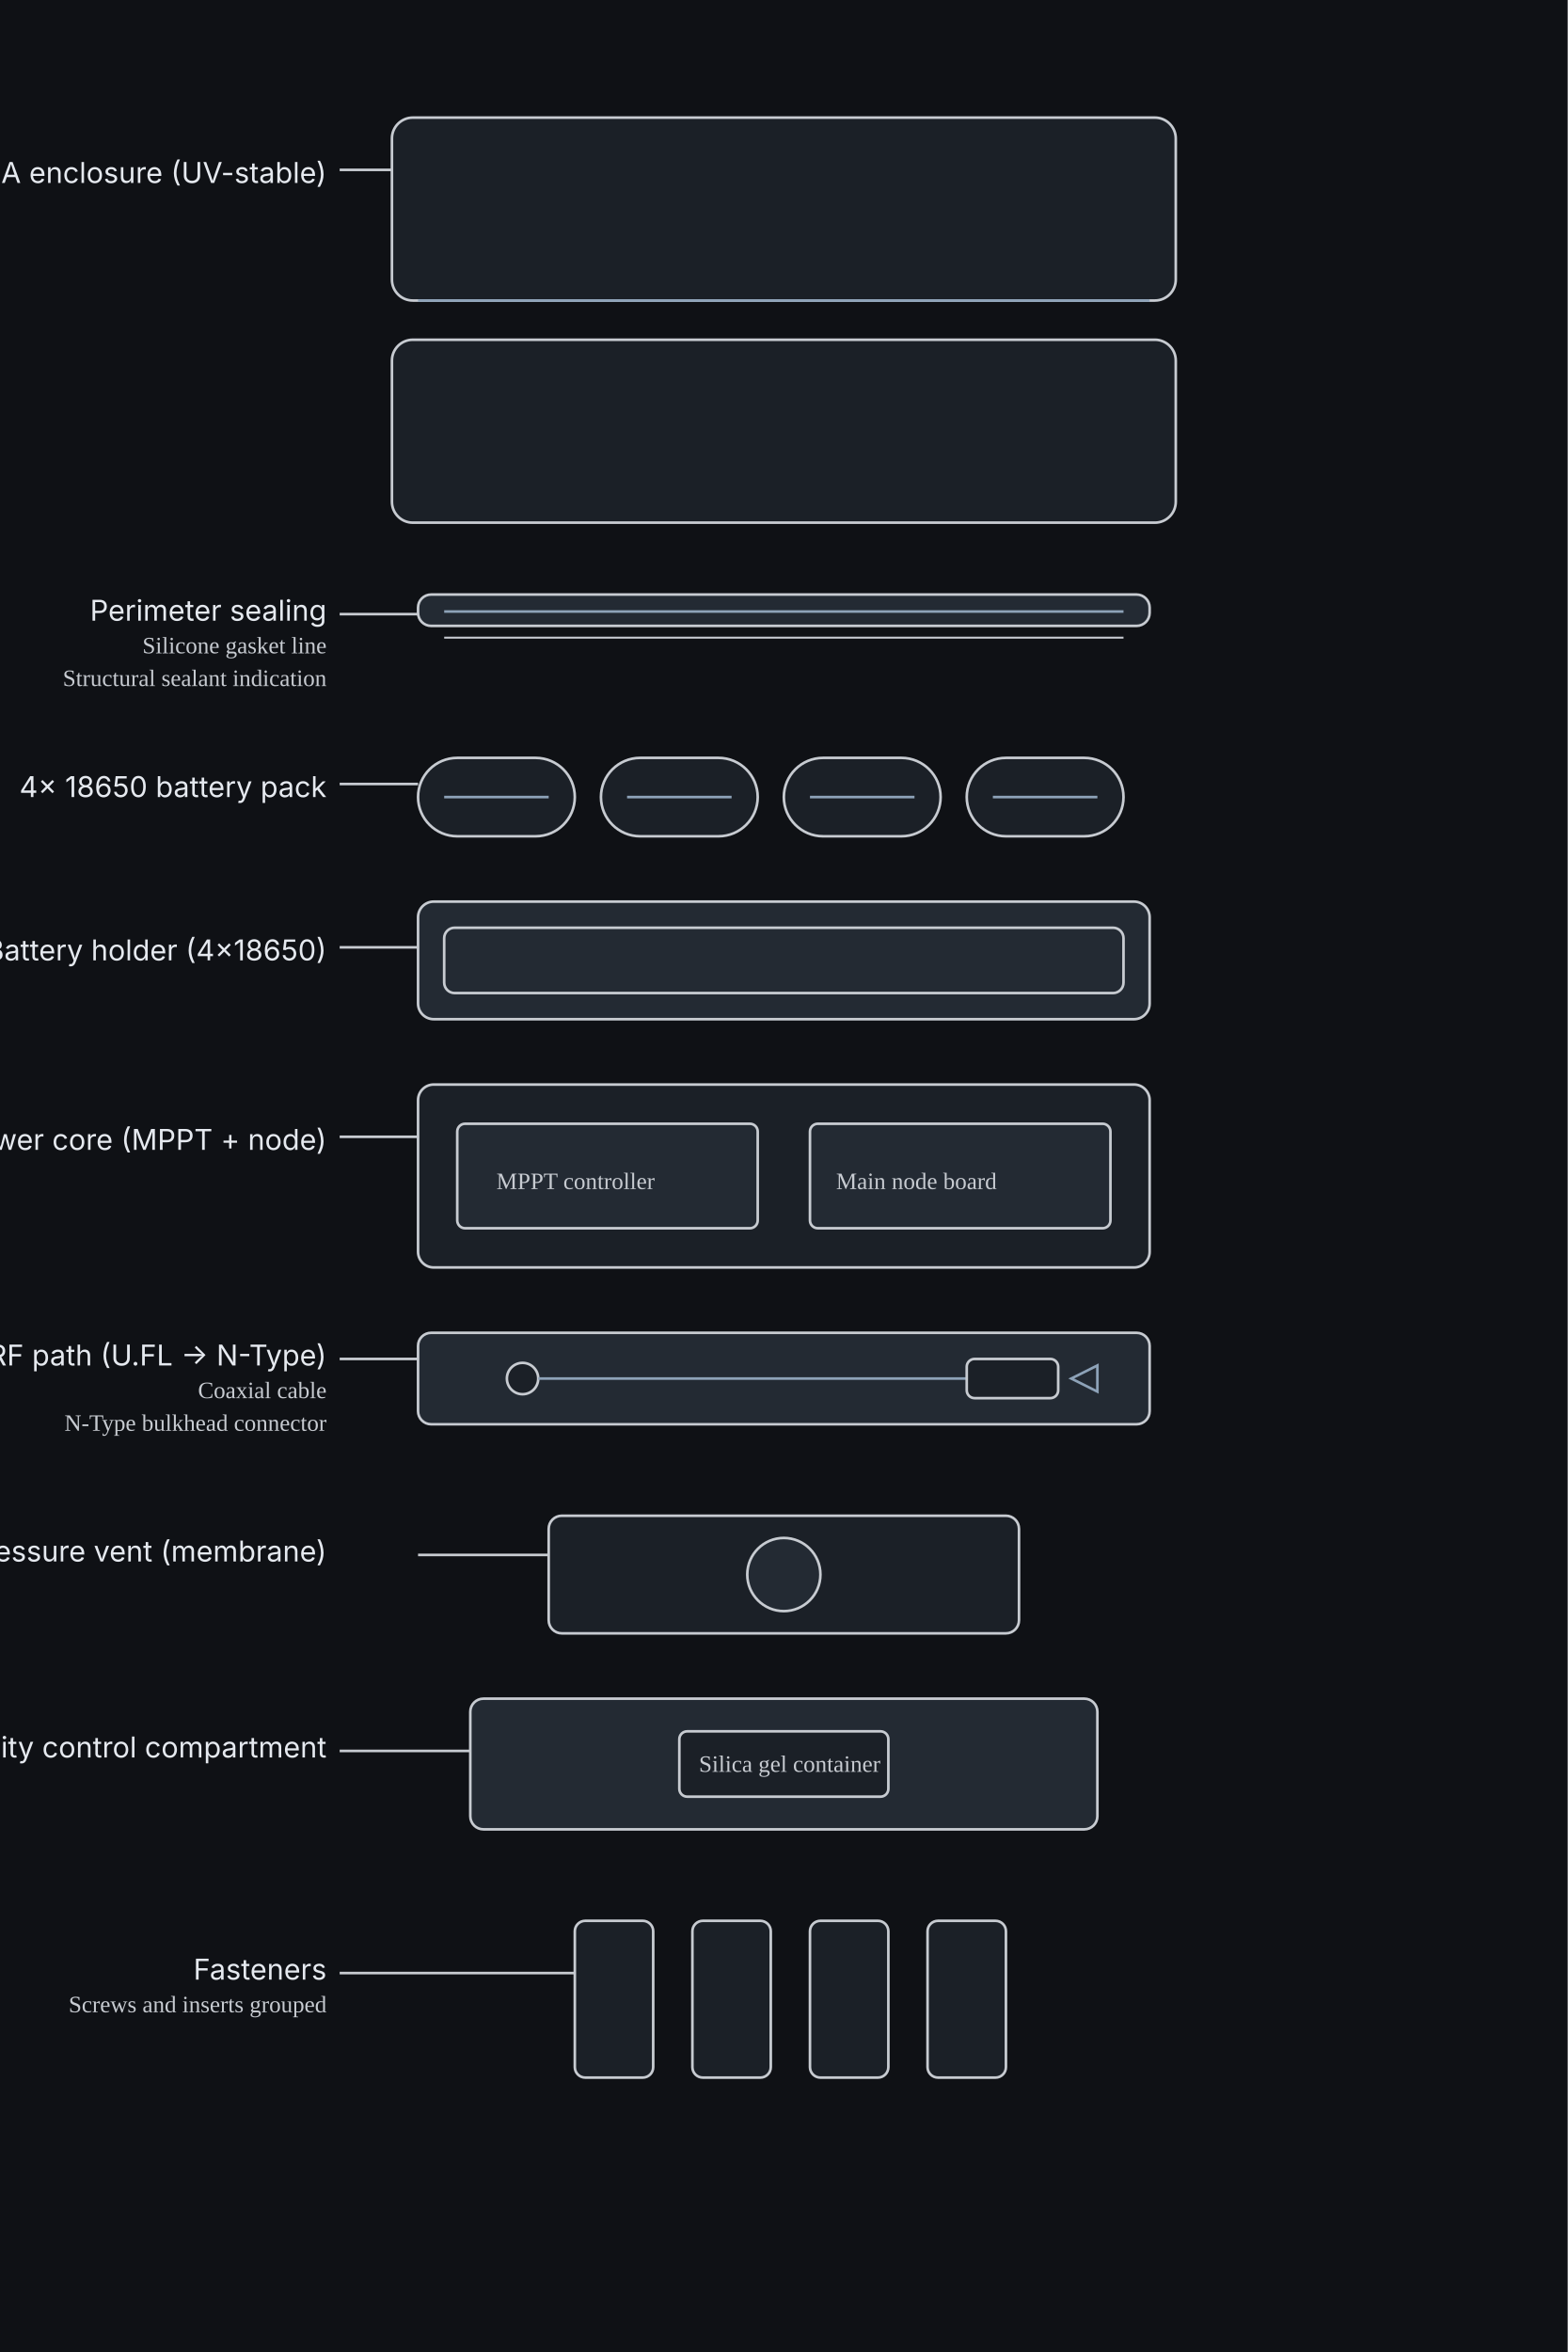
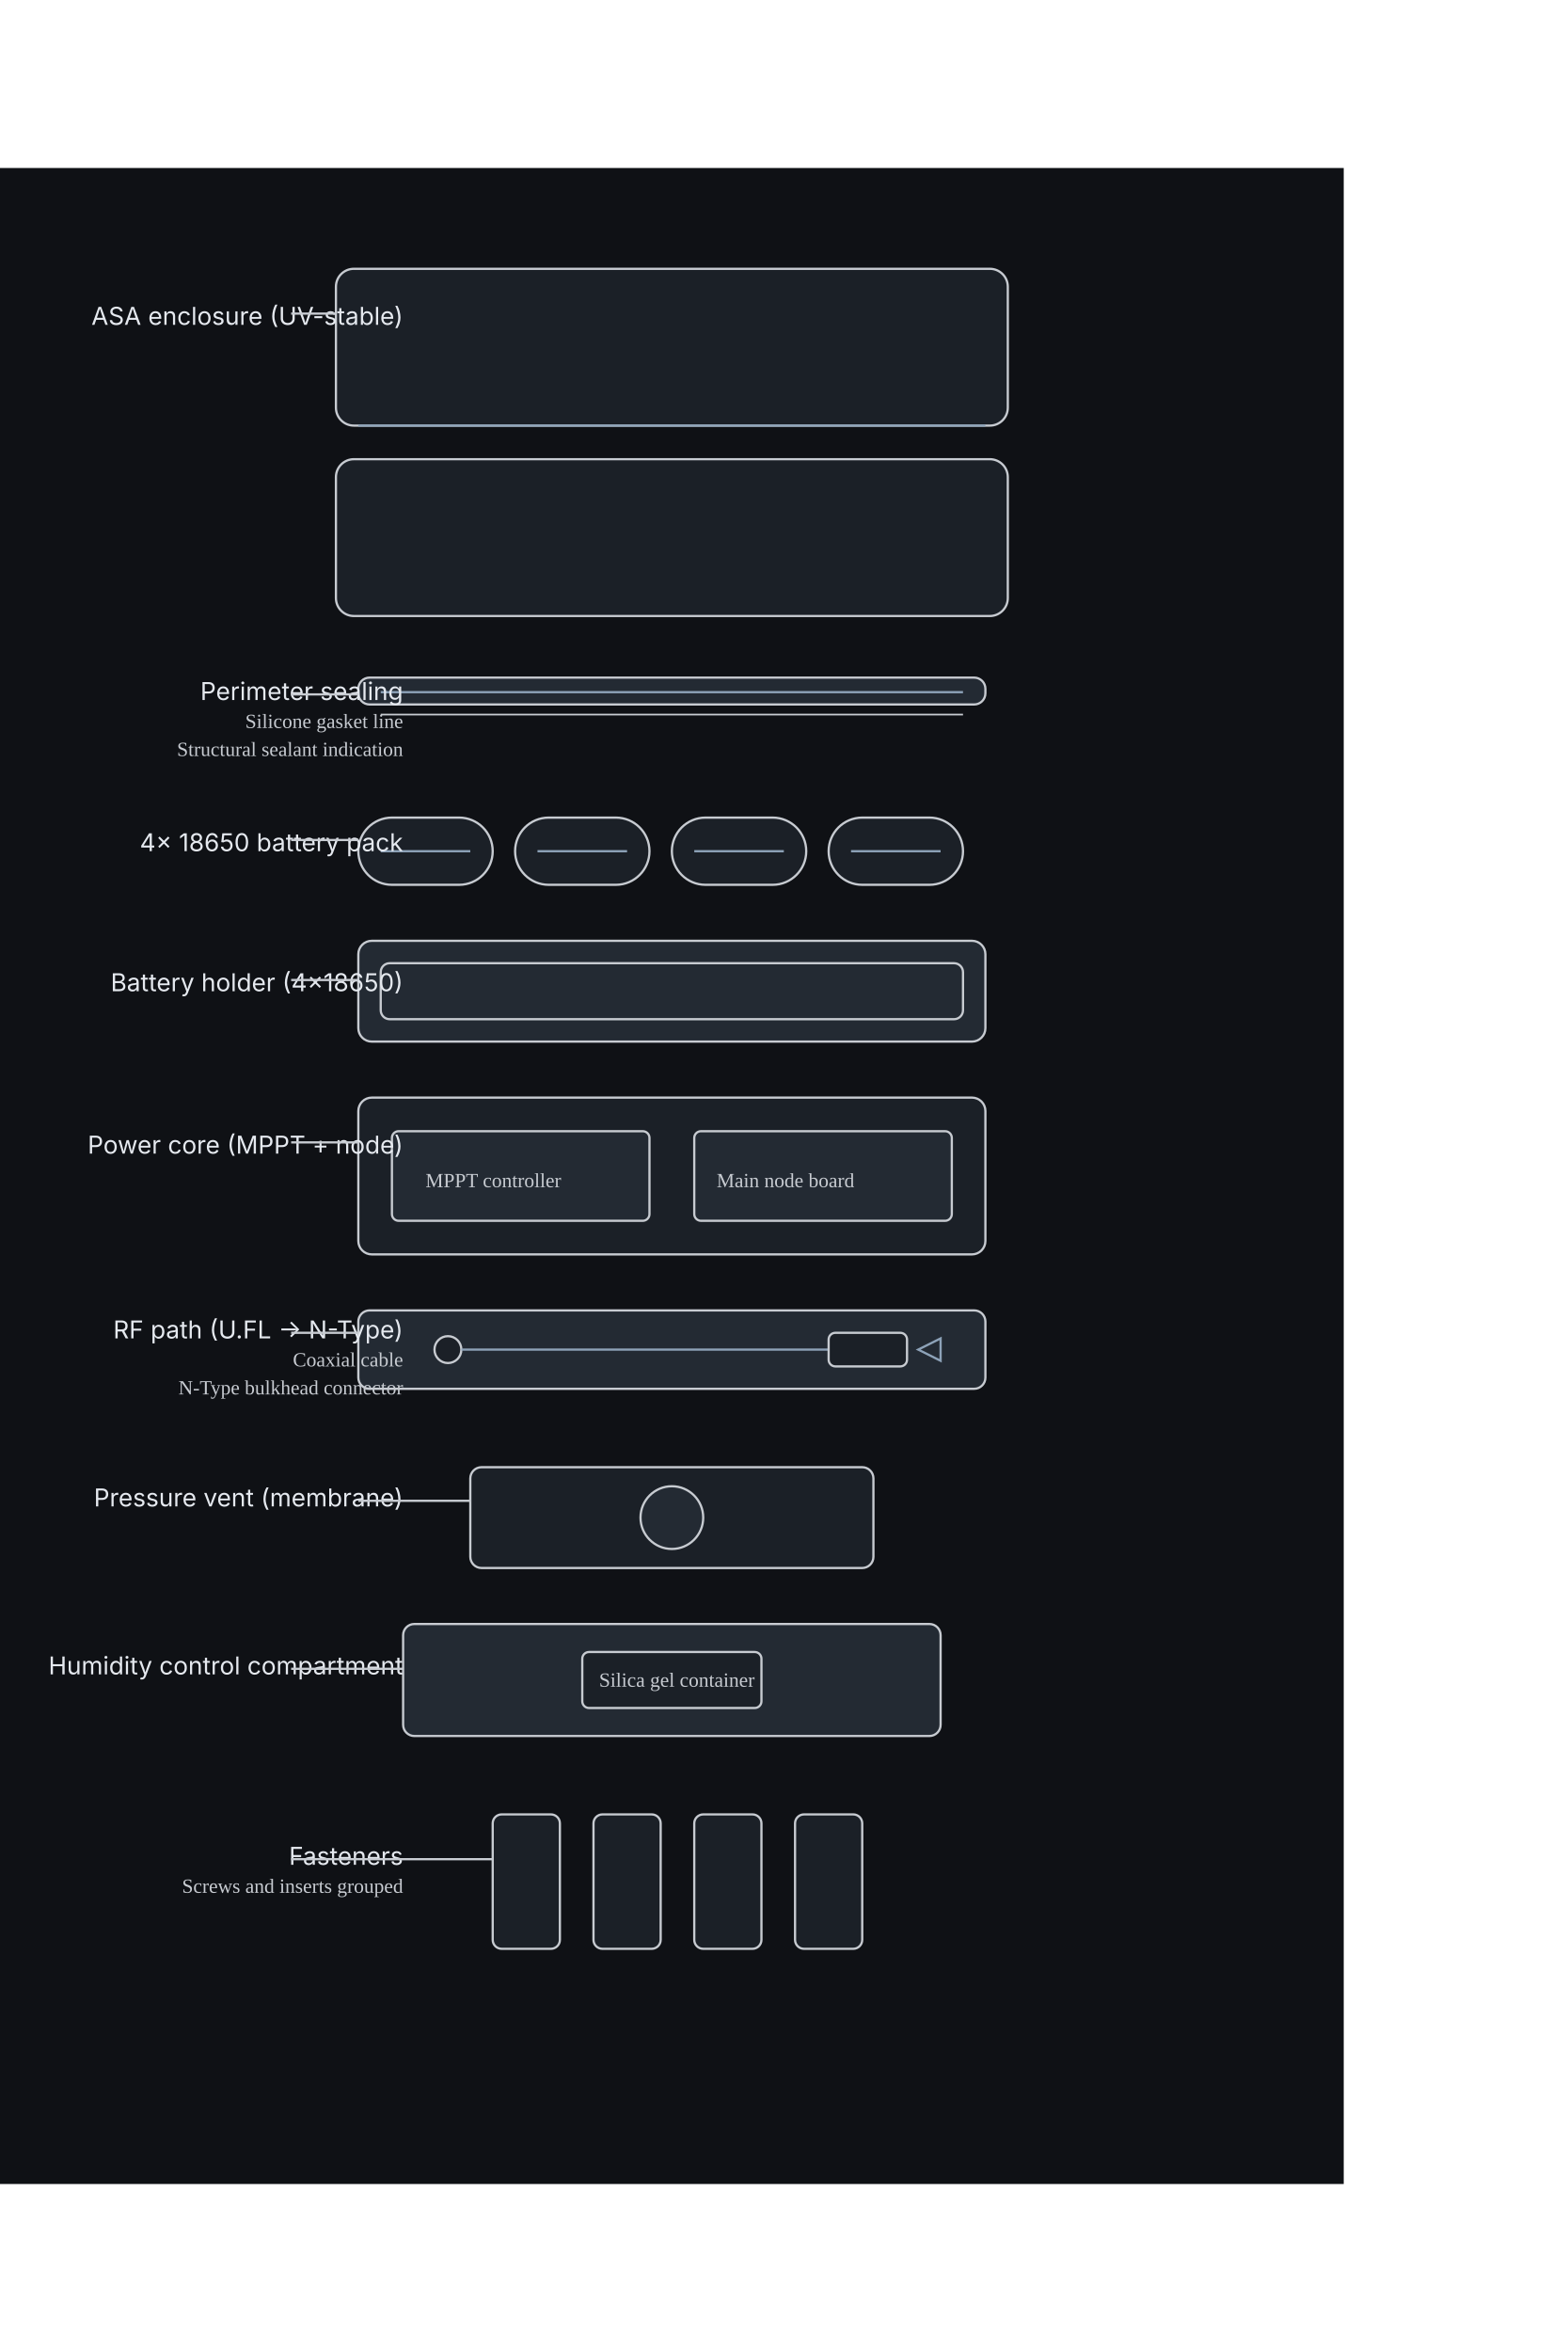
- <svg xmlns="http://www.w3.org/2000/svg" width="1200" height="1800" viewBox="0 0 1200 1800">
+ <svg xmlns="http://www.w3.org/2000/svg" width="1200" height="1800" viewBox="0 0 1400 1800">
  <defs>
    <style>
      .bg { fill: #0f1115; }
      .line { stroke: #c7cbd1; stroke-width: 2; fill: none; }
      .shape { fill: #1b2027; stroke: #c7cbd1; stroke-width: 2; }
      .shape-light { fill: #232a33; stroke: #c7cbd1; stroke-width: 2; }
      .accent { stroke: #8da2b8; stroke-width: 2; fill: none; }
      .label { fill: #e5e9ef; font-family: "Inter", "Segoe UI", Arial, sans-serif; font-size: 22px; }
      .small { font-size: 18px; fill: #c7cbd1; }
      .thin { stroke-width: 1.5; }
    </style>
  </defs>
  <rect class="bg" x="0" y="0" width="1200" height="1800" />
  <rect class="shape" x="300" y="90" width="600" height="140" rx="16" />
  <rect class="shape" x="300" y="260" width="600" height="140" rx="16" />
  <line class="accent" x1="320" y1="230" x2="880" y2="230" />
-   <text class="label" text-anchor="end" x="250" y="140">ASA enclosure (UV-stable)</text>
+   <text class="label" text-anchor="end" x="360" y="140">ASA enclosure (UV-stable)</text>
  <line class="line" x1="260" y1="130" x2="300" y2="130" />
  <rect class="shape-light" x="320" y="455" width="560" height="24" rx="10" />
  <line class="accent" x1="340" y1="468" x2="860" y2="468" />
  <path class="line thin" d="M340 488 L860 488" />
-   <text class="label" text-anchor="end" x="250" y="475">Perimeter sealing</text>
-   <text class="small" text-anchor="end" x="250" y="500">Silicone gasket line</text>
-   <text class="small" text-anchor="end" x="250" y="525">Structural sealant indication</text>
+   <text class="label" text-anchor="end" x="360" y="475">Perimeter sealing</text>
+   <text class="small" text-anchor="end" x="360" y="500">Silicone gasket line</text>
+   <text class="small" text-anchor="end" x="360" y="525">Structural sealant indication</text>
  <line class="line" x1="260" y1="470" x2="320" y2="470" />
  <g transform="translate(320,580)">
    <rect class="shape" x="0" y="0" width="120" height="60" rx="30" />
    <rect class="shape" x="140" y="0" width="120" height="60" rx="30" />
    <rect class="shape" x="280" y="0" width="120" height="60" rx="30" />
    <rect class="shape" x="420" y="0" width="120" height="60" rx="30" />
    <line class="accent" x1="20" y1="30" x2="100" y2="30" />
    <line class="accent" x1="160" y1="30" x2="240" y2="30" />
    <line class="accent" x1="300" y1="30" x2="380" y2="30" />
    <line class="accent" x1="440" y1="30" x2="520" y2="30" />
  </g>
-   <text class="label" text-anchor="end" x="250" y="610">4× 18650 battery pack</text>
+   <text class="label" text-anchor="end" x="360" y="610">4× 18650 battery pack</text>
  <line class="line" x1="260" y1="600" x2="320" y2="600" />
  <rect class="shape-light" x="320" y="690" width="560" height="90" rx="12" />
  <rect class="line" x="340" y="710" width="520" height="50" rx="8" />
-   <text class="label" text-anchor="end" x="250" y="735">Battery holder (4×18650)</text>
+   <text class="label" text-anchor="end" x="360" y="735">Battery holder (4×18650)</text>
  <line class="line" x1="260" y1="725" x2="320" y2="725" />
  <rect class="shape" x="320" y="830" width="560" height="140" rx="12" />
  <rect class="shape-light" x="350" y="860" width="230" height="80" rx="6" />
  <rect class="shape-light" x="620" y="860" width="230" height="80" rx="6" />
  <text class="small" x="380" y="910">MPPT controller</text>
  <text class="small" x="640" y="910">Main node board</text>
-   <text class="label" text-anchor="end" x="250" y="880">Power core (MPPT + node)</text>
+   <text class="label" text-anchor="end" x="360" y="880">Power core (MPPT + node)</text>
  <line class="line" x1="260" y1="870" x2="320" y2="870" />
  <g transform="translate(320,1020)">
    <rect class="shape-light" x="0" y="0" width="560" height="70" rx="10" />
    <circle class="shape" cx="80" cy="35" r="12" />
    <line class="accent" x1="92" y1="35" x2="420" y2="35" />
    <rect class="shape" x="420" y="20" width="70" height="30" rx="6" />
    <polygon class="accent" points="500,35 520,25 520,45" />
  </g>
-   <text class="label" text-anchor="end" x="250" y="1045">RF path (U.FL → N-Type)</text>
-   <text class="small" text-anchor="end" x="250" y="1070">Coaxial cable</text>
-   <text class="small" text-anchor="end" x="250" y="1095">N-Type bulkhead connector</text>
+   <text class="label" text-anchor="end" x="360" y="1045">RF path (U.FL → N-Type)</text>
+   <text class="small" text-anchor="end" x="360" y="1070">Coaxial cable</text>
+   <text class="small" text-anchor="end" x="360" y="1095">N-Type bulkhead connector</text>
  <line class="line" x1="260" y1="1040" x2="320" y2="1040" />
  <rect class="shape" x="420" y="1160" width="360" height="90" rx="10" />
  <circle class="shape-light" cx="600" cy="1205" r="28" />
-   <text class="label" text-anchor="end" x="250" y="1195">Pressure vent (membrane)</text>
+   <text class="label" text-anchor="end" x="360" y="1195">Pressure vent (membrane)</text>
  <line class="line" x1="320" y1="1190" x2="420" y2="1190" />
  <rect class="shape-light" x="360" y="1300" width="480" height="100" rx="10" />
  <rect class="shape" x="520" y="1325" width="160" height="50" rx="6" />
  <text class="small" x="535" y="1356">Silica gel container</text>
-   <text class="label" text-anchor="end" x="250" y="1345">Humidity control compartment</text>
+   <text class="label" text-anchor="end" x="360" y="1345">Humidity control compartment</text>
  <line class="line" x1="260" y1="1340" x2="360" y2="1340" />
  <g transform="translate(440,1470)">
    <rect class="shape" x="0" y="0" width="60" height="120" rx="8" />
    <rect class="shape" x="90" y="0" width="60" height="120" rx="8" />
    <rect class="shape" x="180" y="0" width="60" height="120" rx="8" />
    <rect class="shape" x="270" y="0" width="60" height="120" rx="8" />
  </g>
-   <text class="label" text-anchor="end" x="250" y="1515">Fasteners</text>
-   <text class="small" text-anchor="end" x="250" y="1540">Screws and inserts grouped</text>
+   <text class="label" text-anchor="end" x="360" y="1515">Fasteners</text>
+   <text class="small" text-anchor="end" x="360" y="1540">Screws and inserts grouped</text>
  <line class="line" x1="260" y1="1510" x2="440" y2="1510" />
</svg>
